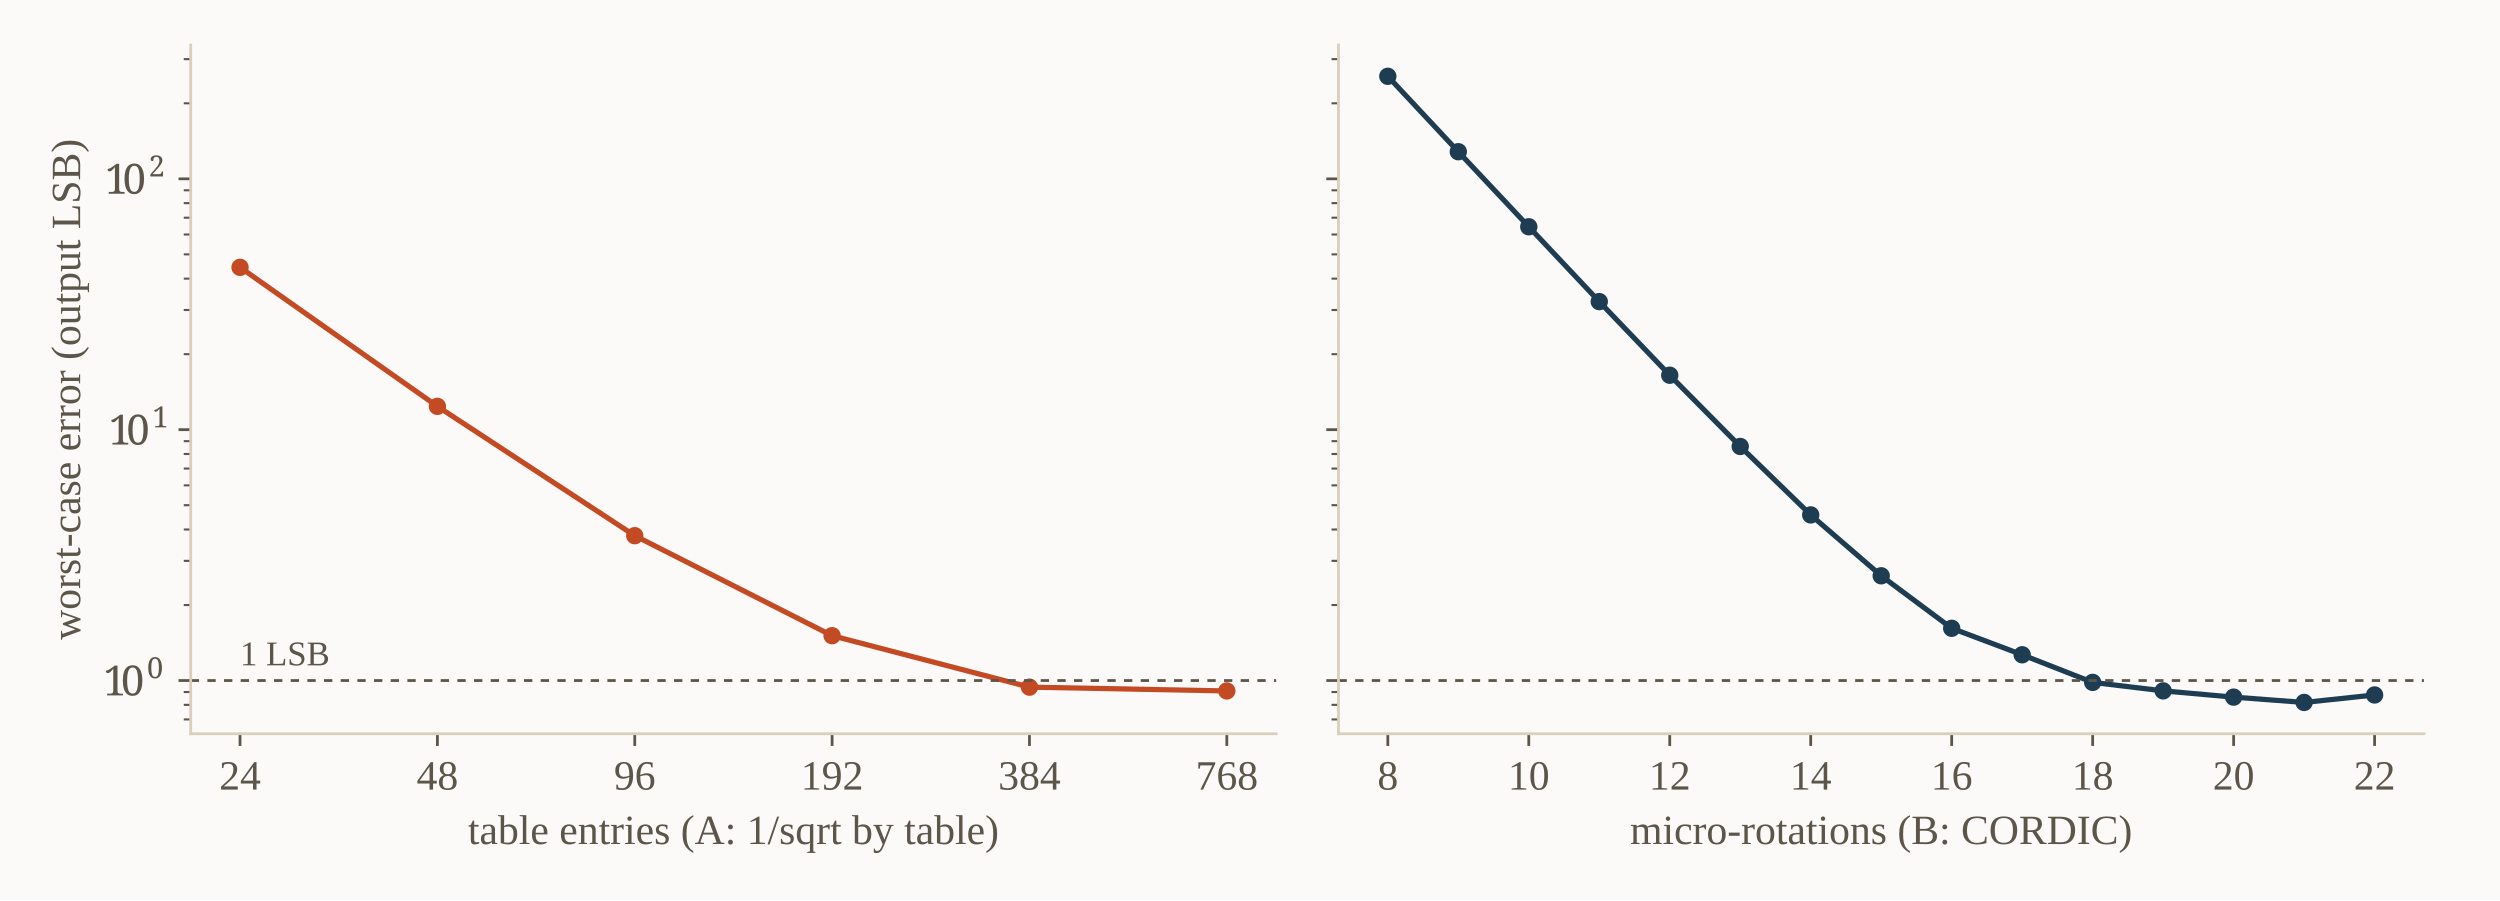
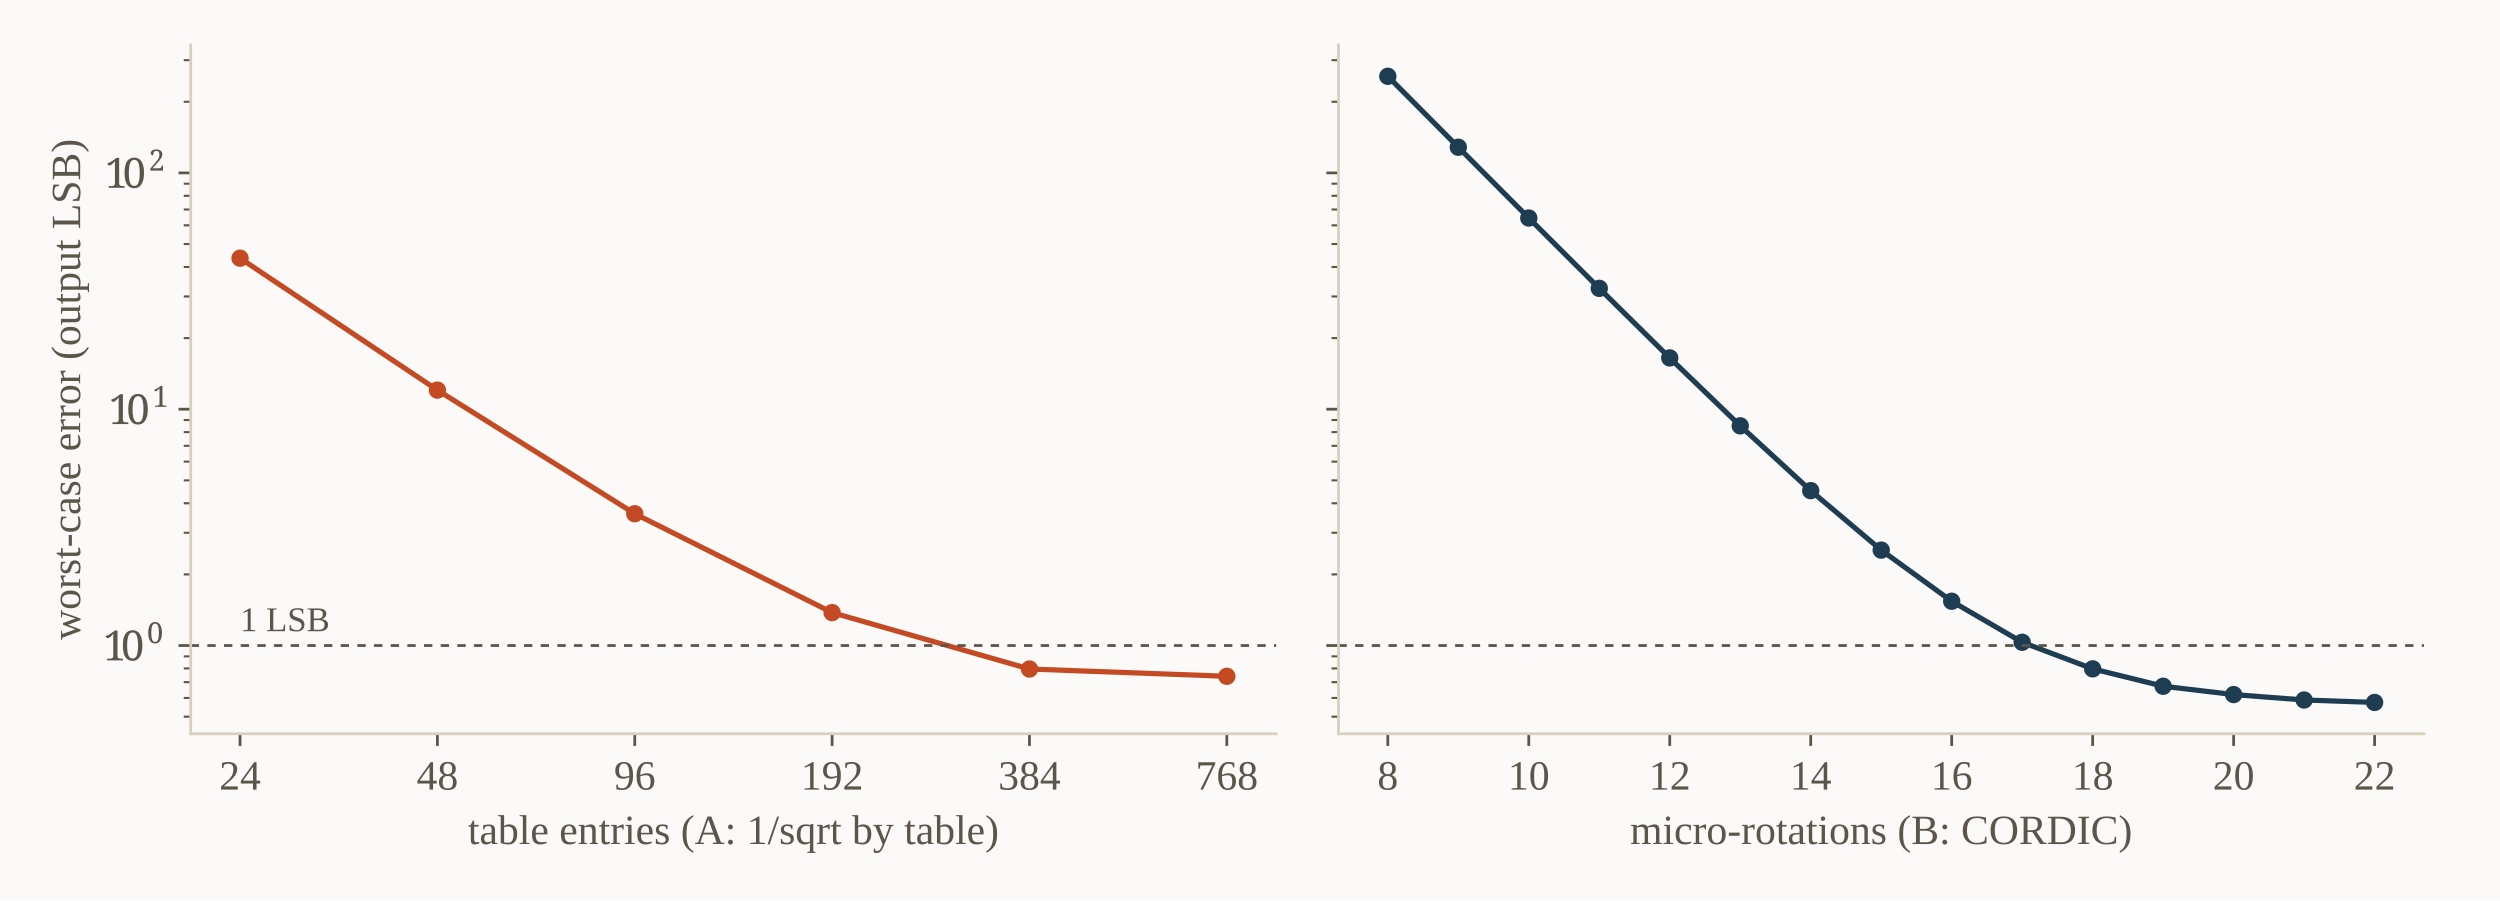
<svg xmlns="http://www.w3.org/2000/svg" xmlns:xlink="http://www.w3.org/1999/xlink" width="720pt" height="259.2pt" viewBox="0 0 720 259.2" version="1.1">
  <defs>
    <style type="text/css">*{stroke-linejoin: round; stroke-linecap: butt}</style>
  </defs>
  <g id="figure_1">
    <g id="patch_1">
      <path d="M 0 259.2  L 720 259.2  L 720 0  L 0 0  z " style="fill: #fbfaf8" />
    </g>
    <g id="axes_1">
      <g id="patch_2">
        <path d="M 54.92 211.322  L 367.534 211.322  L 367.534 12.96  L 54.92 12.96  z " style="fill: #fbfaf8" />
      </g>
      <g id="matplotlib.axis_1">
        <g id="xtick_1">
          <g id="line2d_1">
            <defs>
-               <path id="mc3ae2fd280" d="M 0 0  L 0 3.5  " style="stroke: #5c554a; stroke-width: 0.8" />
+               <path id="m16111576db" d="M 0 0  L 0 3.5  " style="stroke: #5c554a; stroke-width: 0.8" />
            </defs>
            <g>
-               <use xlink:href="#mc3ae2fd280" x="69.13" y="211.322" style="fill: #5c554a; stroke: #5c554a; stroke-width: 0.8" />
+               <use xlink:href="#m16111576db" x="69.13" y="211.322" style="fill: #5c554a; stroke: #5c554a; stroke-width: 0.8" />
            </g>
          </g>
          <g id="text_1">
            <text style="font-size: 12px; font-family: 'Georgia', 'Times New Roman', 'DejaVu Serif', serif; text-anchor: middle; fill: #5c554a" x="69.13" y="227.398" transform="rotate(-0 69.12973 227.3984)">24</text>
          </g>
        </g>
        <g id="xtick_2">
          <g id="line2d_2">
            <g>
-               <use xlink:href="#mc3ae2fd280" x="125.969" y="211.322" style="fill: #5c554a; stroke: #5c554a; stroke-width: 0.8" />
+               <use xlink:href="#m16111576db" x="125.969" y="211.322" style="fill: #5c554a; stroke: #5c554a; stroke-width: 0.8" />
            </g>
          </g>
          <g id="text_2">
            <text style="font-size: 12px; font-family: 'Georgia', 'Times New Roman', 'DejaVu Serif', serif; text-anchor: middle; fill: #5c554a" x="125.969" y="227.398" transform="rotate(-0 125.9686 227.3984)">48</text>
          </g>
        </g>
        <g id="xtick_3">
          <g id="line2d_3">
            <g>
-               <use xlink:href="#mc3ae2fd280" x="182.808" y="211.322" style="fill: #5c554a; stroke: #5c554a; stroke-width: 0.8" />
+               <use xlink:href="#m16111576db" x="182.808" y="211.322" style="fill: #5c554a; stroke: #5c554a; stroke-width: 0.8" />
            </g>
          </g>
          <g id="text_3">
            <text style="font-size: 12px; font-family: 'Georgia', 'Times New Roman', 'DejaVu Serif', serif; text-anchor: middle; fill: #5c554a" x="182.808" y="227.398" transform="rotate(-0 182.8075 227.3984)">96</text>
          </g>
        </g>
        <g id="xtick_4">
          <g id="line2d_4">
            <g>
-               <use xlink:href="#mc3ae2fd280" x="239.646" y="211.322" style="fill: #5c554a; stroke: #5c554a; stroke-width: 0.8" />
+               <use xlink:href="#m16111576db" x="239.646" y="211.322" style="fill: #5c554a; stroke: #5c554a; stroke-width: 0.8" />
            </g>
          </g>
          <g id="text_4">
            <text style="font-size: 12px; font-family: 'Georgia', 'Times New Roman', 'DejaVu Serif', serif; text-anchor: middle; fill: #5c554a" x="239.646" y="227.398" transform="rotate(-0 239.6464 227.3984)">192</text>
          </g>
        </g>
        <g id="xtick_5">
          <g id="line2d_5">
            <g>
-               <use xlink:href="#mc3ae2fd280" x="296.485" y="211.322" style="fill: #5c554a; stroke: #5c554a; stroke-width: 0.8" />
+               <use xlink:href="#m16111576db" x="296.485" y="211.322" style="fill: #5c554a; stroke: #5c554a; stroke-width: 0.8" />
            </g>
          </g>
          <g id="text_5">
            <text style="font-size: 12px; font-family: 'Georgia', 'Times New Roman', 'DejaVu Serif', serif; text-anchor: middle; fill: #5c554a" x="296.485" y="227.398" transform="rotate(-0 296.4853 227.3984)">384</text>
          </g>
        </g>
        <g id="xtick_6">
          <g id="line2d_6">
            <g>
-               <use xlink:href="#mc3ae2fd280" x="353.324" y="211.322" style="fill: #5c554a; stroke: #5c554a; stroke-width: 0.8" />
+               <use xlink:href="#m16111576db" x="353.324" y="211.322" style="fill: #5c554a; stroke: #5c554a; stroke-width: 0.8" />
            </g>
          </g>
          <g id="text_6">
            <text style="font-size: 12px; font-family: 'Georgia', 'Times New Roman', 'DejaVu Serif', serif; text-anchor: middle; fill: #5c554a" x="353.324" y="227.398" transform="rotate(-0 353.3243 227.3984)">768</text>
          </g>
        </g>
        <g id="text_7">
          <text style="font-size: 12px; font-family: 'Georgia', 'Times New Roman', 'DejaVu Serif', serif; text-anchor: middle; fill: #5c554a" x="211.227" y="243.076" transform="rotate(-0 211.227 243.0762)">table entries (A: 1/sqrt by table)</text>
        </g>
      </g>
      <g id="matplotlib.axis_2">
        <g id="ytick_1">
          <g id="line2d_7">
            <defs>
-               <path id="m95086a3ae2" d="M 0 0  L -3.5 0  " style="stroke: #5c554a; stroke-width: 0.8" />
+               <path id="m39f6781baa" d="M 0 0  L -3.5 0  " style="stroke: #5c554a; stroke-width: 0.8" />
            </defs>
            <g>
-               <use xlink:href="#m95086a3ae2" x="54.92" y="195.999" style="fill: #5c554a; stroke: #5c554a; stroke-width: 0.8" />
+               <use xlink:href="#m39f6781baa" x="54.92" y="185.913" style="fill: #5c554a; stroke: #5c554a; stroke-width: 0.8" />
            </g>
          </g>
          <g id="text_8">
-             <g style="fill: #5c554a" transform="translate(29.68 200.7987)">
+             <g style="fill: #5c554a" transform="translate(29.68 190.7132)">
              <text>
                <tspan x="0" y="-0.516" style="font-size: 12px; font-family: 'Georgia'; fill: #5c554a">1</tspan>
                <tspan x="5.156" y="-0.516" style="font-size: 12px; font-family: 'Georgia'; fill: #5c554a">0</tspan>
                <tspan x="12.636" y="-5.472" style="font-size: 8.4px; font-family: 'Georgia'; fill: #5c554a">0</tspan>
              </text>
            </g>
          </g>
        </g>
        <g id="ytick_2">
          <g id="line2d_8">
            <g>
-               <use xlink:href="#m95086a3ae2" x="54.92" y="123.75" style="fill: #5c554a; stroke: #5c554a; stroke-width: 0.8" />
+               <use xlink:href="#m39f6781baa" x="54.92" y="117.855" style="fill: #5c554a; stroke: #5c554a; stroke-width: 0.8" />
            </g>
          </g>
          <g id="text_9">
-             <g style="fill: #5c554a" transform="translate(31.24 128.5503)">
+             <g style="fill: #5c554a" transform="translate(31.24 122.6551)">
              <text>
                <tspan x="0" y="-0.516" style="font-size: 12px; font-family: 'Georgia'; fill: #5c554a">1</tspan>
                <tspan x="5.156" y="-0.516" style="font-size: 12px; font-family: 'Georgia'; fill: #5c554a">0</tspan>
                <tspan x="12.636" y="-5.472" style="font-size: 8.4px; font-family: 'Georgia'; fill: #5c554a">1</tspan>
              </text>
            </g>
          </g>
        </g>
        <g id="ytick_3">
          <g id="line2d_9">
            <g>
-               <use xlink:href="#m95086a3ae2" x="54.92" y="51.502" style="fill: #5c554a; stroke: #5c554a; stroke-width: 0.8" />
+               <use xlink:href="#m39f6781baa" x="54.92" y="49.797" style="fill: #5c554a; stroke: #5c554a; stroke-width: 0.8" />
            </g>
          </g>
          <g id="text_10">
-             <g style="fill: #5c554a" transform="translate(30.16 56.30187)">
+             <g style="fill: #5c554a" transform="translate(30.16 54.5969)">
              <text>
                <tspan x="0" y="-0.516" style="font-size: 12px; font-family: 'Georgia'; fill: #5c554a">1</tspan>
                <tspan x="5.156" y="-0.516" style="font-size: 12px; font-family: 'Georgia'; fill: #5c554a">0</tspan>
                <tspan x="12.636" y="-5.472" style="font-size: 8.4px; font-family: 'Georgia'; fill: #5c554a">2</tspan>
              </text>
            </g>
          </g>
        </g>
        <g id="ytick_4">
          <g id="line2d_10">
            <defs>
-               <path id="m3a70b75f12" d="M 0 0  L -2 0  " style="stroke: #5c554a; stroke-width: 0.6" />
+               <path id="me3d42eb3e7" d="M 0 0  L -2 0  " style="stroke: #5c554a; stroke-width: 0.6" />
            </defs>
            <g>
-               <use xlink:href="#m3a70b75f12" x="54.92" y="207.19" style="fill: #5c554a; stroke: #5c554a; stroke-width: 0.6" />
+               <use xlink:href="#me3d42eb3e7" x="54.92" y="206.401" style="fill: #5c554a; stroke: #5c554a; stroke-width: 0.6" />
            </g>
          </g>
        </g>
        <g id="ytick_5">
          <g id="line2d_11">
            <g>
-               <use xlink:href="#m3a70b75f12" x="54.92" y="203" style="fill: #5c554a; stroke: #5c554a; stroke-width: 0.6" />
+               <use xlink:href="#me3d42eb3e7" x="54.92" y="201.012" style="fill: #5c554a; stroke: #5c554a; stroke-width: 0.6" />
            </g>
          </g>
        </g>
        <g id="ytick_6">
          <g id="line2d_12">
            <g>
-               <use xlink:href="#m3a70b75f12" x="54.92" y="199.305" style="fill: #5c554a; stroke: #5c554a; stroke-width: 0.6" />
+               <use xlink:href="#me3d42eb3e7" x="54.92" y="196.456" style="fill: #5c554a; stroke: #5c554a; stroke-width: 0.6" />
            </g>
          </g>
        </g>
        <g id="ytick_7">
          <g id="line2d_13">
            <g>
-               <use xlink:href="#m3a70b75f12" x="54.92" y="174.25" style="fill: #5c554a; stroke: #5c554a; stroke-width: 0.6" />
+               <use xlink:href="#me3d42eb3e7" x="54.92" y="192.509" style="fill: #5c554a; stroke: #5c554a; stroke-width: 0.6" />
            </g>
          </g>
        </g>
        <g id="ytick_8">
          <g id="line2d_14">
            <g>
-               <use xlink:href="#m3a70b75f12" x="54.92" y="161.527" style="fill: #5c554a; stroke: #5c554a; stroke-width: 0.6" />
+               <use xlink:href="#me3d42eb3e7" x="54.92" y="189.027" style="fill: #5c554a; stroke: #5c554a; stroke-width: 0.6" />
            </g>
          </g>
        </g>
        <g id="ytick_9">
          <g id="line2d_15">
            <g>
-               <use xlink:href="#m3a70b75f12" x="54.92" y="152.501" style="fill: #5c554a; stroke: #5c554a; stroke-width: 0.6" />
+               <use xlink:href="#me3d42eb3e7" x="54.92" y="165.426" style="fill: #5c554a; stroke: #5c554a; stroke-width: 0.6" />
            </g>
          </g>
        </g>
        <g id="ytick_10">
          <g id="line2d_16">
            <g>
-               <use xlink:href="#m3a70b75f12" x="54.92" y="145.499" style="fill: #5c554a; stroke: #5c554a; stroke-width: 0.6" />
+               <use xlink:href="#me3d42eb3e7" x="54.92" y="153.441" style="fill: #5c554a; stroke: #5c554a; stroke-width: 0.6" />
            </g>
          </g>
        </g>
        <g id="ytick_11">
          <g id="line2d_17">
            <g>
-               <use xlink:href="#m3a70b75f12" x="54.92" y="139.779" style="fill: #5c554a; stroke: #5c554a; stroke-width: 0.6" />
+               <use xlink:href="#me3d42eb3e7" x="54.92" y="144.938" style="fill: #5c554a; stroke: #5c554a; stroke-width: 0.6" />
            </g>
          </g>
        </g>
        <g id="ytick_12">
          <g id="line2d_18">
            <g>
-               <use xlink:href="#m3a70b75f12" x="54.92" y="134.942" style="fill: #5c554a; stroke: #5c554a; stroke-width: 0.6" />
+               <use xlink:href="#me3d42eb3e7" x="54.92" y="138.343" style="fill: #5c554a; stroke: #5c554a; stroke-width: 0.6" />
            </g>
          </g>
        </g>
        <g id="ytick_13">
          <g id="line2d_19">
            <g>
-               <use xlink:href="#m3a70b75f12" x="54.92" y="130.752" style="fill: #5c554a; stroke: #5c554a; stroke-width: 0.6" />
+               <use xlink:href="#me3d42eb3e7" x="54.92" y="132.954" style="fill: #5c554a; stroke: #5c554a; stroke-width: 0.6" />
            </g>
          </g>
        </g>
        <g id="ytick_14">
          <g id="line2d_20">
            <g>
-               <use xlink:href="#m3a70b75f12" x="54.92" y="127.056" style="fill: #5c554a; stroke: #5c554a; stroke-width: 0.6" />
+               <use xlink:href="#me3d42eb3e7" x="54.92" y="128.397" style="fill: #5c554a; stroke: #5c554a; stroke-width: 0.6" />
            </g>
          </g>
        </g>
        <g id="ytick_15">
          <g id="line2d_21">
            <g>
-               <use xlink:href="#m3a70b75f12" x="54.92" y="102.001" style="fill: #5c554a; stroke: #5c554a; stroke-width: 0.6" />
+               <use xlink:href="#me3d42eb3e7" x="54.92" y="124.451" style="fill: #5c554a; stroke: #5c554a; stroke-width: 0.6" />
            </g>
          </g>
        </g>
        <g id="ytick_16">
          <g id="line2d_22">
            <g>
-               <use xlink:href="#m3a70b75f12" x="54.92" y="89.279" style="fill: #5c554a; stroke: #5c554a; stroke-width: 0.6" />
+               <use xlink:href="#me3d42eb3e7" x="54.92" y="120.969" style="fill: #5c554a; stroke: #5c554a; stroke-width: 0.6" />
            </g>
          </g>
        </g>
        <g id="ytick_17">
          <g id="line2d_23">
            <g>
-               <use xlink:href="#m3a70b75f12" x="54.92" y="80.252" style="fill: #5c554a; stroke: #5c554a; stroke-width: 0.6" />
+               <use xlink:href="#me3d42eb3e7" x="54.92" y="97.368" style="fill: #5c554a; stroke: #5c554a; stroke-width: 0.6" />
            </g>
          </g>
        </g>
        <g id="ytick_18">
          <g id="line2d_24">
            <g>
-               <use xlink:href="#m3a70b75f12" x="54.92" y="73.251" style="fill: #5c554a; stroke: #5c554a; stroke-width: 0.6" />
+               <use xlink:href="#me3d42eb3e7" x="54.92" y="85.383" style="fill: #5c554a; stroke: #5c554a; stroke-width: 0.6" />
            </g>
          </g>
        </g>
        <g id="ytick_19">
          <g id="line2d_25">
            <g>
-               <use xlink:href="#m3a70b75f12" x="54.92" y="67.53" style="fill: #5c554a; stroke: #5c554a; stroke-width: 0.6" />
+               <use xlink:href="#me3d42eb3e7" x="54.92" y="76.88" style="fill: #5c554a; stroke: #5c554a; stroke-width: 0.6" />
            </g>
          </g>
        </g>
        <g id="ytick_20">
          <g id="line2d_26">
            <g>
-               <use xlink:href="#m3a70b75f12" x="54.92" y="62.693" style="fill: #5c554a; stroke: #5c554a; stroke-width: 0.6" />
+               <use xlink:href="#me3d42eb3e7" x="54.92" y="70.284" style="fill: #5c554a; stroke: #5c554a; stroke-width: 0.6" />
            </g>
          </g>
        </g>
        <g id="ytick_21">
          <g id="line2d_27">
            <g>
-               <use xlink:href="#m3a70b75f12" x="54.92" y="58.503" style="fill: #5c554a; stroke: #5c554a; stroke-width: 0.6" />
+               <use xlink:href="#me3d42eb3e7" x="54.92" y="64.896" style="fill: #5c554a; stroke: #5c554a; stroke-width: 0.6" />
            </g>
          </g>
        </g>
        <g id="ytick_22">
          <g id="line2d_28">
            <g>
-               <use xlink:href="#m3a70b75f12" x="54.92" y="54.808" style="fill: #5c554a; stroke: #5c554a; stroke-width: 0.6" />
+               <use xlink:href="#me3d42eb3e7" x="54.92" y="60.339" style="fill: #5c554a; stroke: #5c554a; stroke-width: 0.6" />
            </g>
          </g>
        </g>
        <g id="ytick_23">
          <g id="line2d_29">
            <g>
-               <use xlink:href="#m3a70b75f12" x="54.92" y="29.753" style="fill: #5c554a; stroke: #5c554a; stroke-width: 0.6" />
+               <use xlink:href="#me3d42eb3e7" x="54.92" y="56.392" style="fill: #5c554a; stroke: #5c554a; stroke-width: 0.6" />
            </g>
          </g>
        </g>
        <g id="ytick_24">
          <g id="line2d_30">
            <g>
-               <use xlink:href="#m3a70b75f12" x="54.92" y="17.031" style="fill: #5c554a; stroke: #5c554a; stroke-width: 0.6" />
+               <use xlink:href="#me3d42eb3e7" x="54.92" y="52.911" style="fill: #5c554a; stroke: #5c554a; stroke-width: 0.6" />
+             </g>
+           </g>
+         </g>
+         <g id="ytick_25">
+           <g id="line2d_31">
+             <g>
+               <use xlink:href="#me3d42eb3e7" x="54.92" y="29.309" style="fill: #5c554a; stroke: #5c554a; stroke-width: 0.6" />
+             </g>
+           </g>
+         </g>
+         <g id="ytick_26">
+           <g id="line2d_32">
+             <g>
+               <use xlink:href="#me3d42eb3e7" x="54.92" y="17.325" style="fill: #5c554a; stroke: #5c554a; stroke-width: 0.6" />
            </g>
          </g>
        </g>
        <g id="text_11">
          <text style="font-size: 12px; font-family: 'Georgia', 'Times New Roman', 'DejaVu Serif', serif; text-anchor: middle; fill: #5c554a" x="23.078" y="112.141" transform="rotate(-90 23.0775 112.1411)">worst-case error (output LSB)</text>
        </g>
      </g>
-       <g id="line2d_31">
-         <path d="M 69.13 76.993  L 125.969 117.031  L 182.808 154.28  L 239.646 183.078  L 296.485 197.9  L 353.324 198.991  " clip-path="url(#pe52aacf6b8)" style="fill: none; stroke: #c34a22; stroke-width: 1.5; stroke-linecap: square" />
+       <g id="line2d_33">
+         <path d="M 69.13 74.359  L 125.969 112.354  L 182.808 147.953  L 239.646 176.432  L 296.485 192.679  L 353.324 194.773  " clip-path="url(#p2ab9eccc4a)" style="fill: none; stroke: #c34a22; stroke-width: 1.5; stroke-linecap: square" />
        <defs>
-           <path id="m4fb9404da9" d="M 0 2  C 0.53 2 1.039 1.789 1.414 1.414  C 1.789 1.039 2 0.53 2 0  C 2 -0.53 1.789 -1.039 1.414 -1.414  C 1.039 -1.789 0.53 -2 0 -2  C -0.53 -2 -1.039 -1.789 -1.414 -1.414  C -1.789 -1.039 -2 -0.53 -2 0  C -2 0.53 -1.789 1.039 -1.414 1.414  C -1.039 1.789 -0.53 2 0 2  z " style="stroke: #c34a22" />
+           <path id="m9b533aaf88" d="M 0 2  C 0.53 2 1.039 1.789 1.414 1.414  C 1.789 1.039 2 0.53 2 0  C 2 -0.53 1.789 -1.039 1.414 -1.414  C 1.039 -1.789 0.53 -2 0 -2  C -0.53 -2 -1.039 -1.789 -1.414 -1.414  C -1.789 -1.039 -2 -0.53 -2 0  C -2 0.53 -1.789 1.039 -1.414 1.414  C -1.039 1.789 -0.53 2 0 2  z " style="stroke: #c34a22" />
        </defs>
-         <g clip-path="url(#pe52aacf6b8)">
-           <use xlink:href="#m4fb9404da9" x="69.13" y="76.993" style="fill: #c34a22; stroke: #c34a22" />
-           <use xlink:href="#m4fb9404da9" x="125.969" y="117.031" style="fill: #c34a22; stroke: #c34a22" />
-           <use xlink:href="#m4fb9404da9" x="182.808" y="154.28" style="fill: #c34a22; stroke: #c34a22" />
-           <use xlink:href="#m4fb9404da9" x="239.646" y="183.078" style="fill: #c34a22; stroke: #c34a22" />
-           <use xlink:href="#m4fb9404da9" x="296.485" y="197.9" style="fill: #c34a22; stroke: #c34a22" />
-           <use xlink:href="#m4fb9404da9" x="353.324" y="198.991" style="fill: #c34a22; stroke: #c34a22" />
-         </g>
-       </g>
-       <g id="line2d_32">
-         <path d="M 54.92 195.999  L 367.534 195.999  " clip-path="url(#pe52aacf6b8)" style="fill: none; stroke-dasharray: 2.4,2.4; stroke-dashoffset: 0; stroke: #5c554a; stroke-width: 0.8" />
+         <g clip-path="url(#p2ab9eccc4a)">
+           <use xlink:href="#m9b533aaf88" x="69.13" y="74.359" style="fill: #c34a22; stroke: #c34a22" />
+           <use xlink:href="#m9b533aaf88" x="125.969" y="112.354" style="fill: #c34a22; stroke: #c34a22" />
+           <use xlink:href="#m9b533aaf88" x="182.808" y="147.953" style="fill: #c34a22; stroke: #c34a22" />
+           <use xlink:href="#m9b533aaf88" x="239.646" y="176.432" style="fill: #c34a22; stroke: #c34a22" />
+           <use xlink:href="#m9b533aaf88" x="296.485" y="192.679" style="fill: #c34a22; stroke: #c34a22" />
+           <use xlink:href="#m9b533aaf88" x="353.324" y="194.773" style="fill: #c34a22; stroke: #c34a22" />
+         </g>
+       </g>
+       <g id="line2d_34">
+         <path d="M 54.92 185.913  L 367.534 185.913  " clip-path="url(#p2ab9eccc4a)" style="fill: none; stroke-dasharray: 2.4,2.4; stroke-dashoffset: 0; stroke: #5c554a; stroke-width: 0.8" />
      </g>
      <g id="patch_3">
        <path d="M 54.92 211.322  L 54.92 12.96  " style="fill: none; stroke: #d8cfbc; stroke-width: 0.8; stroke-linejoin: miter; stroke-linecap: square" />
      </g>
      <g id="patch_4">
        <path d="M 54.92 211.322  L 367.534 211.322  " style="fill: none; stroke: #d8cfbc; stroke-width: 0.8; stroke-linejoin: miter; stroke-linecap: square" />
      </g>
      <g id="text_12">
-         <text style="font-size: 10px; font-family: 'Georgia', 'Times New Roman', 'DejaVu Serif', serif; text-anchor: start; fill: #5c554a" x="69.13" y="191.613" transform="rotate(-0 69.12973 191.6134)">1 LSB</text>
+         <text style="font-size: 10px; font-family: 'Georgia', 'Times New Roman', 'DejaVu Serif', serif; text-anchor: start; fill: #5c554a" x="69.13" y="181.782" transform="rotate(-0 69.12973 181.7822)">1 LSB</text>
      </g>
    </g>
    <g id="axes_2">
      <g id="patch_5">
        <path d="M 385.48 211.322  L 698.094 211.322  L 698.094 12.96  L 385.48 12.96  z " style="fill: #fbfaf8" />
      </g>
      <g id="matplotlib.axis_3">
        <g id="xtick_7">
-           <g id="line2d_33">
-             <g>
-               <use xlink:href="#mc3ae2fd280" x="399.69" y="211.322" style="fill: #5c554a; stroke: #5c554a; stroke-width: 0.8" />
+           <g id="line2d_35">
+             <g>
+               <use xlink:href="#m16111576db" x="399.69" y="211.322" style="fill: #5c554a; stroke: #5c554a; stroke-width: 0.8" />
            </g>
          </g>
          <g id="text_13">
            <text style="font-size: 12px; font-family: 'Georgia', 'Times New Roman', 'DejaVu Serif', serif; text-anchor: middle; fill: #5c554a" x="399.69" y="227.398" transform="rotate(-0 399.6897 227.3984)">8</text>
          </g>
        </g>
        <g id="xtick_8">
-           <g id="line2d_34">
-             <g>
-               <use xlink:href="#mc3ae2fd280" x="440.289" y="211.322" style="fill: #5c554a; stroke: #5c554a; stroke-width: 0.8" />
+           <g id="line2d_36">
+             <g>
+               <use xlink:href="#m16111576db" x="440.289" y="211.322" style="fill: #5c554a; stroke: #5c554a; stroke-width: 0.8" />
            </g>
          </g>
          <g id="text_14">
            <text style="font-size: 12px; font-family: 'Georgia', 'Times New Roman', 'DejaVu Serif', serif; text-anchor: middle; fill: #5c554a" x="440.289" y="227.398" transform="rotate(-0 440.2889 227.3984)">10</text>
          </g>
        </g>
        <g id="xtick_9">
-           <g id="line2d_35">
-             <g>
-               <use xlink:href="#mc3ae2fd280" x="480.888" y="211.322" style="fill: #5c554a; stroke: #5c554a; stroke-width: 0.8" />
+           <g id="line2d_37">
+             <g>
+               <use xlink:href="#m16111576db" x="480.888" y="211.322" style="fill: #5c554a; stroke: #5c554a; stroke-width: 0.8" />
            </g>
          </g>
          <g id="text_15">
            <text style="font-size: 12px; font-family: 'Georgia', 'Times New Roman', 'DejaVu Serif', serif; text-anchor: middle; fill: #5c554a" x="480.888" y="227.398" transform="rotate(-0 480.8882 227.3984)">12</text>
          </g>
        </g>
        <g id="xtick_10">
-           <g id="line2d_36">
-             <g>
-               <use xlink:href="#mc3ae2fd280" x="521.487" y="211.322" style="fill: #5c554a; stroke: #5c554a; stroke-width: 0.8" />
+           <g id="line2d_38">
+             <g>
+               <use xlink:href="#m16111576db" x="521.487" y="211.322" style="fill: #5c554a; stroke: #5c554a; stroke-width: 0.8" />
            </g>
          </g>
          <g id="text_16">
            <text style="font-size: 12px; font-family: 'Georgia', 'Times New Roman', 'DejaVu Serif', serif; text-anchor: middle; fill: #5c554a" x="521.487" y="227.398" transform="rotate(-0 521.4874 227.3984)">14</text>
          </g>
        </g>
        <g id="xtick_11">
-           <g id="line2d_37">
-             <g>
-               <use xlink:href="#mc3ae2fd280" x="562.087" y="211.322" style="fill: #5c554a; stroke: #5c554a; stroke-width: 0.8" />
+           <g id="line2d_39">
+             <g>
+               <use xlink:href="#m16111576db" x="562.087" y="211.322" style="fill: #5c554a; stroke: #5c554a; stroke-width: 0.8" />
            </g>
          </g>
          <g id="text_17">
            <text style="font-size: 12px; font-family: 'Georgia', 'Times New Roman', 'DejaVu Serif', serif; text-anchor: middle; fill: #5c554a" x="562.087" y="227.398" transform="rotate(-0 562.0866 227.3984)">16</text>
          </g>
        </g>
        <g id="xtick_12">
-           <g id="line2d_38">
-             <g>
-               <use xlink:href="#mc3ae2fd280" x="602.686" y="211.322" style="fill: #5c554a; stroke: #5c554a; stroke-width: 0.8" />
+           <g id="line2d_40">
+             <g>
+               <use xlink:href="#m16111576db" x="602.686" y="211.322" style="fill: #5c554a; stroke: #5c554a; stroke-width: 0.8" />
            </g>
          </g>
          <g id="text_18">
            <text style="font-size: 12px; font-family: 'Georgia', 'Times New Roman', 'DejaVu Serif', serif; text-anchor: middle; fill: #5c554a" x="602.686" y="227.398" transform="rotate(-0 602.6858 227.3984)">18</text>
          </g>
        </g>
        <g id="xtick_13">
-           <g id="line2d_39">
-             <g>
-               <use xlink:href="#mc3ae2fd280" x="643.285" y="211.322" style="fill: #5c554a; stroke: #5c554a; stroke-width: 0.8" />
+           <g id="line2d_41">
+             <g>
+               <use xlink:href="#m16111576db" x="643.285" y="211.322" style="fill: #5c554a; stroke: #5c554a; stroke-width: 0.8" />
            </g>
          </g>
          <g id="text_19">
            <text style="font-size: 12px; font-family: 'Georgia', 'Times New Roman', 'DejaVu Serif', serif; text-anchor: middle; fill: #5c554a" x="643.285" y="227.398" transform="rotate(-0 643.285 227.3984)">20</text>
          </g>
        </g>
        <g id="xtick_14">
-           <g id="line2d_40">
-             <g>
-               <use xlink:href="#mc3ae2fd280" x="683.884" y="211.322" style="fill: #5c554a; stroke: #5c554a; stroke-width: 0.8" />
+           <g id="line2d_42">
+             <g>
+               <use xlink:href="#m16111576db" x="683.884" y="211.322" style="fill: #5c554a; stroke: #5c554a; stroke-width: 0.8" />
            </g>
          </g>
          <g id="text_20">
            <text style="font-size: 12px; font-family: 'Georgia', 'Times New Roman', 'DejaVu Serif', serif; text-anchor: middle; fill: #5c554a" x="683.884" y="227.398" transform="rotate(-0 683.8843 227.3984)">22</text>
          </g>
        </g>
        <g id="text_21">
          <text style="font-size: 12px; font-family: 'Georgia', 'Times New Roman', 'DejaVu Serif', serif; text-anchor: middle; fill: #5c554a" x="541.787" y="243.076" transform="rotate(-0 541.787 243.0762)">micro-rotations (B: CORDIC)</text>
        </g>
      </g>
      <g id="matplotlib.axis_4">
-         <g id="ytick_25">
-           <g id="line2d_41">
-             <g>
-               <use xlink:href="#m95086a3ae2" x="385.48" y="195.999" style="fill: #5c554a; stroke: #5c554a; stroke-width: 0.8" />
-             </g>
-           </g>
-         </g>
-         <g id="ytick_26">
-           <g id="line2d_42">
-             <g>
-               <use xlink:href="#m95086a3ae2" x="385.48" y="123.75" style="fill: #5c554a; stroke: #5c554a; stroke-width: 0.8" />
-             </g>
-           </g>
-         </g>
        <g id="ytick_27">
          <g id="line2d_43">
            <g>
-               <use xlink:href="#m95086a3ae2" x="385.48" y="51.502" style="fill: #5c554a; stroke: #5c554a; stroke-width: 0.8" />
+               <use xlink:href="#m39f6781baa" x="385.48" y="185.913" style="fill: #5c554a; stroke: #5c554a; stroke-width: 0.8" />
            </g>
          </g>
        </g>
        <g id="ytick_28">
          <g id="line2d_44">
            <g>
-               <use xlink:href="#m3a70b75f12" x="385.48" y="207.19" style="fill: #5c554a; stroke: #5c554a; stroke-width: 0.6" />
+               <use xlink:href="#m39f6781baa" x="385.48" y="117.855" style="fill: #5c554a; stroke: #5c554a; stroke-width: 0.8" />
            </g>
          </g>
        </g>
        <g id="ytick_29">
          <g id="line2d_45">
            <g>
-               <use xlink:href="#m3a70b75f12" x="385.48" y="203" style="fill: #5c554a; stroke: #5c554a; stroke-width: 0.6" />
+               <use xlink:href="#m39f6781baa" x="385.48" y="49.797" style="fill: #5c554a; stroke: #5c554a; stroke-width: 0.8" />
            </g>
          </g>
        </g>
        <g id="ytick_30">
          <g id="line2d_46">
            <g>
-               <use xlink:href="#m3a70b75f12" x="385.48" y="199.305" style="fill: #5c554a; stroke: #5c554a; stroke-width: 0.6" />
+               <use xlink:href="#me3d42eb3e7" x="385.48" y="206.401" style="fill: #5c554a; stroke: #5c554a; stroke-width: 0.6" />
            </g>
          </g>
        </g>
        <g id="ytick_31">
          <g id="line2d_47">
            <g>
-               <use xlink:href="#m3a70b75f12" x="385.48" y="174.25" style="fill: #5c554a; stroke: #5c554a; stroke-width: 0.6" />
+               <use xlink:href="#me3d42eb3e7" x="385.48" y="201.012" style="fill: #5c554a; stroke: #5c554a; stroke-width: 0.6" />
            </g>
          </g>
        </g>
        <g id="ytick_32">
          <g id="line2d_48">
            <g>
-               <use xlink:href="#m3a70b75f12" x="385.48" y="161.527" style="fill: #5c554a; stroke: #5c554a; stroke-width: 0.6" />
+               <use xlink:href="#me3d42eb3e7" x="385.48" y="196.456" style="fill: #5c554a; stroke: #5c554a; stroke-width: 0.6" />
            </g>
          </g>
        </g>
        <g id="ytick_33">
          <g id="line2d_49">
            <g>
-               <use xlink:href="#m3a70b75f12" x="385.48" y="152.501" style="fill: #5c554a; stroke: #5c554a; stroke-width: 0.6" />
+               <use xlink:href="#me3d42eb3e7" x="385.48" y="192.509" style="fill: #5c554a; stroke: #5c554a; stroke-width: 0.6" />
            </g>
          </g>
        </g>
        <g id="ytick_34">
          <g id="line2d_50">
            <g>
-               <use xlink:href="#m3a70b75f12" x="385.48" y="145.499" style="fill: #5c554a; stroke: #5c554a; stroke-width: 0.6" />
+               <use xlink:href="#me3d42eb3e7" x="385.48" y="189.027" style="fill: #5c554a; stroke: #5c554a; stroke-width: 0.6" />
            </g>
          </g>
        </g>
        <g id="ytick_35">
          <g id="line2d_51">
            <g>
-               <use xlink:href="#m3a70b75f12" x="385.48" y="139.779" style="fill: #5c554a; stroke: #5c554a; stroke-width: 0.6" />
+               <use xlink:href="#me3d42eb3e7" x="385.48" y="165.426" style="fill: #5c554a; stroke: #5c554a; stroke-width: 0.6" />
            </g>
          </g>
        </g>
        <g id="ytick_36">
          <g id="line2d_52">
            <g>
-               <use xlink:href="#m3a70b75f12" x="385.48" y="134.942" style="fill: #5c554a; stroke: #5c554a; stroke-width: 0.6" />
+               <use xlink:href="#me3d42eb3e7" x="385.48" y="153.441" style="fill: #5c554a; stroke: #5c554a; stroke-width: 0.6" />
            </g>
          </g>
        </g>
        <g id="ytick_37">
          <g id="line2d_53">
            <g>
-               <use xlink:href="#m3a70b75f12" x="385.48" y="130.752" style="fill: #5c554a; stroke: #5c554a; stroke-width: 0.6" />
+               <use xlink:href="#me3d42eb3e7" x="385.48" y="144.938" style="fill: #5c554a; stroke: #5c554a; stroke-width: 0.6" />
            </g>
          </g>
        </g>
        <g id="ytick_38">
          <g id="line2d_54">
            <g>
-               <use xlink:href="#m3a70b75f12" x="385.48" y="127.056" style="fill: #5c554a; stroke: #5c554a; stroke-width: 0.6" />
+               <use xlink:href="#me3d42eb3e7" x="385.48" y="138.343" style="fill: #5c554a; stroke: #5c554a; stroke-width: 0.6" />
            </g>
          </g>
        </g>
        <g id="ytick_39">
          <g id="line2d_55">
            <g>
-               <use xlink:href="#m3a70b75f12" x="385.48" y="102.001" style="fill: #5c554a; stroke: #5c554a; stroke-width: 0.6" />
+               <use xlink:href="#me3d42eb3e7" x="385.48" y="132.954" style="fill: #5c554a; stroke: #5c554a; stroke-width: 0.6" />
            </g>
          </g>
        </g>
        <g id="ytick_40">
          <g id="line2d_56">
            <g>
-               <use xlink:href="#m3a70b75f12" x="385.48" y="89.279" style="fill: #5c554a; stroke: #5c554a; stroke-width: 0.6" />
+               <use xlink:href="#me3d42eb3e7" x="385.48" y="128.397" style="fill: #5c554a; stroke: #5c554a; stroke-width: 0.6" />
            </g>
          </g>
        </g>
        <g id="ytick_41">
          <g id="line2d_57">
            <g>
-               <use xlink:href="#m3a70b75f12" x="385.48" y="80.252" style="fill: #5c554a; stroke: #5c554a; stroke-width: 0.6" />
+               <use xlink:href="#me3d42eb3e7" x="385.48" y="124.451" style="fill: #5c554a; stroke: #5c554a; stroke-width: 0.6" />
            </g>
          </g>
        </g>
        <g id="ytick_42">
          <g id="line2d_58">
            <g>
-               <use xlink:href="#m3a70b75f12" x="385.48" y="73.251" style="fill: #5c554a; stroke: #5c554a; stroke-width: 0.6" />
+               <use xlink:href="#me3d42eb3e7" x="385.48" y="120.969" style="fill: #5c554a; stroke: #5c554a; stroke-width: 0.6" />
            </g>
          </g>
        </g>
        <g id="ytick_43">
          <g id="line2d_59">
            <g>
-               <use xlink:href="#m3a70b75f12" x="385.48" y="67.53" style="fill: #5c554a; stroke: #5c554a; stroke-width: 0.6" />
+               <use xlink:href="#me3d42eb3e7" x="385.48" y="97.368" style="fill: #5c554a; stroke: #5c554a; stroke-width: 0.6" />
            </g>
          </g>
        </g>
        <g id="ytick_44">
          <g id="line2d_60">
            <g>
-               <use xlink:href="#m3a70b75f12" x="385.48" y="62.693" style="fill: #5c554a; stroke: #5c554a; stroke-width: 0.6" />
+               <use xlink:href="#me3d42eb3e7" x="385.48" y="85.383" style="fill: #5c554a; stroke: #5c554a; stroke-width: 0.6" />
            </g>
          </g>
        </g>
        <g id="ytick_45">
          <g id="line2d_61">
            <g>
-               <use xlink:href="#m3a70b75f12" x="385.48" y="58.503" style="fill: #5c554a; stroke: #5c554a; stroke-width: 0.6" />
+               <use xlink:href="#me3d42eb3e7" x="385.48" y="76.88" style="fill: #5c554a; stroke: #5c554a; stroke-width: 0.6" />
            </g>
          </g>
        </g>
        <g id="ytick_46">
          <g id="line2d_62">
            <g>
-               <use xlink:href="#m3a70b75f12" x="385.48" y="54.808" style="fill: #5c554a; stroke: #5c554a; stroke-width: 0.6" />
+               <use xlink:href="#me3d42eb3e7" x="385.48" y="70.284" style="fill: #5c554a; stroke: #5c554a; stroke-width: 0.6" />
            </g>
          </g>
        </g>
        <g id="ytick_47">
          <g id="line2d_63">
            <g>
-               <use xlink:href="#m3a70b75f12" x="385.48" y="29.753" style="fill: #5c554a; stroke: #5c554a; stroke-width: 0.6" />
+               <use xlink:href="#me3d42eb3e7" x="385.48" y="64.896" style="fill: #5c554a; stroke: #5c554a; stroke-width: 0.6" />
            </g>
          </g>
        </g>
        <g id="ytick_48">
          <g id="line2d_64">
            <g>
-               <use xlink:href="#m3a70b75f12" x="385.48" y="17.031" style="fill: #5c554a; stroke: #5c554a; stroke-width: 0.6" />
-             </g>
-           </g>
-         </g>
-       </g>
-       <g id="line2d_65">
-         <path d="M 399.69 21.976  L 419.989 43.695  L 440.289 65.31  L 460.589 86.865  L 480.888 108.068  L 501.188 128.579  L 521.487 148.296  L 541.787 165.828  L 562.087 180.945  L 582.386 188.575  L 602.686 196.527  L 622.985 198.971  L 643.285 200.774  L 663.585 202.306  L 683.884 200.15  " clip-path="url(#pc646568020)" style="fill: none; stroke: #1e3d52; stroke-width: 1.5; stroke-linecap: square" />
+               <use xlink:href="#me3d42eb3e7" x="385.48" y="60.339" style="fill: #5c554a; stroke: #5c554a; stroke-width: 0.6" />
+             </g>
+           </g>
+         </g>
+         <g id="ytick_49">
+           <g id="line2d_65">
+             <g>
+               <use xlink:href="#me3d42eb3e7" x="385.48" y="56.392" style="fill: #5c554a; stroke: #5c554a; stroke-width: 0.6" />
+             </g>
+           </g>
+         </g>
+         <g id="ytick_50">
+           <g id="line2d_66">
+             <g>
+               <use xlink:href="#me3d42eb3e7" x="385.48" y="52.911" style="fill: #5c554a; stroke: #5c554a; stroke-width: 0.6" />
+             </g>
+           </g>
+         </g>
+         <g id="ytick_51">
+           <g id="line2d_67">
+             <g>
+               <use xlink:href="#me3d42eb3e7" x="385.48" y="29.309" style="fill: #5c554a; stroke: #5c554a; stroke-width: 0.6" />
+             </g>
+           </g>
+         </g>
+         <g id="ytick_52">
+           <g id="line2d_68">
+             <g>
+               <use xlink:href="#me3d42eb3e7" x="385.48" y="17.325" style="fill: #5c554a; stroke: #5c554a; stroke-width: 0.6" />
+             </g>
+           </g>
+         </g>
+       </g>
+       <g id="line2d_69">
+         <path d="M 399.69 21.976  L 419.989 42.403  L 440.289 62.791  L 460.589 83.042  L 480.888 103.078  L 501.188 122.643  L 521.487 141.307  L 541.787 158.433  L 562.087 173.159  L 582.386 184.974  L 602.686 192.627  L 622.985 197.64  L 643.285 200.038  L 663.585 201.599  L 683.884 202.306  " clip-path="url(#p78f448233d)" style="fill: none; stroke: #1e3d52; stroke-width: 1.5; stroke-linecap: square" />
        <defs>
-           <path id="md6e28e9391" d="M 0 2  C 0.53 2 1.039 1.789 1.414 1.414  C 1.789 1.039 2 0.53 2 0  C 2 -0.53 1.789 -1.039 1.414 -1.414  C 1.039 -1.789 0.53 -2 0 -2  C -0.53 -2 -1.039 -1.789 -1.414 -1.414  C -1.789 -1.039 -2 -0.53 -2 0  C -2 0.53 -1.789 1.039 -1.414 1.414  C -1.039 1.789 -0.53 2 0 2  z " style="stroke: #1e3d52" />
+           <path id="md0198b8def" d="M 0 2  C 0.53 2 1.039 1.789 1.414 1.414  C 1.789 1.039 2 0.53 2 0  C 2 -0.53 1.789 -1.039 1.414 -1.414  C 1.039 -1.789 0.53 -2 0 -2  C -0.53 -2 -1.039 -1.789 -1.414 -1.414  C -1.789 -1.039 -2 -0.53 -2 0  C -2 0.53 -1.789 1.039 -1.414 1.414  C -1.039 1.789 -0.53 2 0 2  z " style="stroke: #1e3d52" />
        </defs>
-         <g clip-path="url(#pc646568020)">
-           <use xlink:href="#md6e28e9391" x="399.69" y="21.976" style="fill: #1e3d52; stroke: #1e3d52" />
-           <use xlink:href="#md6e28e9391" x="419.989" y="43.695" style="fill: #1e3d52; stroke: #1e3d52" />
-           <use xlink:href="#md6e28e9391" x="440.289" y="65.31" style="fill: #1e3d52; stroke: #1e3d52" />
-           <use xlink:href="#md6e28e9391" x="460.589" y="86.865" style="fill: #1e3d52; stroke: #1e3d52" />
-           <use xlink:href="#md6e28e9391" x="480.888" y="108.068" style="fill: #1e3d52; stroke: #1e3d52" />
-           <use xlink:href="#md6e28e9391" x="501.188" y="128.579" style="fill: #1e3d52; stroke: #1e3d52" />
-           <use xlink:href="#md6e28e9391" x="521.487" y="148.296" style="fill: #1e3d52; stroke: #1e3d52" />
-           <use xlink:href="#md6e28e9391" x="541.787" y="165.828" style="fill: #1e3d52; stroke: #1e3d52" />
-           <use xlink:href="#md6e28e9391" x="562.087" y="180.945" style="fill: #1e3d52; stroke: #1e3d52" />
-           <use xlink:href="#md6e28e9391" x="582.386" y="188.575" style="fill: #1e3d52; stroke: #1e3d52" />
-           <use xlink:href="#md6e28e9391" x="602.686" y="196.527" style="fill: #1e3d52; stroke: #1e3d52" />
-           <use xlink:href="#md6e28e9391" x="622.985" y="198.971" style="fill: #1e3d52; stroke: #1e3d52" />
-           <use xlink:href="#md6e28e9391" x="643.285" y="200.774" style="fill: #1e3d52; stroke: #1e3d52" />
-           <use xlink:href="#md6e28e9391" x="663.585" y="202.306" style="fill: #1e3d52; stroke: #1e3d52" />
-           <use xlink:href="#md6e28e9391" x="683.884" y="200.15" style="fill: #1e3d52; stroke: #1e3d52" />
-         </g>
-       </g>
-       <g id="line2d_66">
-         <path d="M 385.48 195.999  L 698.094 195.999  " clip-path="url(#pc646568020)" style="fill: none; stroke-dasharray: 2.4,2.4; stroke-dashoffset: 0; stroke: #5c554a; stroke-width: 0.8" />
+         <g clip-path="url(#p78f448233d)">
+           <use xlink:href="#md0198b8def" x="399.69" y="21.976" style="fill: #1e3d52; stroke: #1e3d52" />
+           <use xlink:href="#md0198b8def" x="419.989" y="42.403" style="fill: #1e3d52; stroke: #1e3d52" />
+           <use xlink:href="#md0198b8def" x="440.289" y="62.791" style="fill: #1e3d52; stroke: #1e3d52" />
+           <use xlink:href="#md0198b8def" x="460.589" y="83.042" style="fill: #1e3d52; stroke: #1e3d52" />
+           <use xlink:href="#md0198b8def" x="480.888" y="103.078" style="fill: #1e3d52; stroke: #1e3d52" />
+           <use xlink:href="#md0198b8def" x="501.188" y="122.643" style="fill: #1e3d52; stroke: #1e3d52" />
+           <use xlink:href="#md0198b8def" x="521.487" y="141.307" style="fill: #1e3d52; stroke: #1e3d52" />
+           <use xlink:href="#md0198b8def" x="541.787" y="158.433" style="fill: #1e3d52; stroke: #1e3d52" />
+           <use xlink:href="#md0198b8def" x="562.087" y="173.159" style="fill: #1e3d52; stroke: #1e3d52" />
+           <use xlink:href="#md0198b8def" x="582.386" y="184.974" style="fill: #1e3d52; stroke: #1e3d52" />
+           <use xlink:href="#md0198b8def" x="602.686" y="192.627" style="fill: #1e3d52; stroke: #1e3d52" />
+           <use xlink:href="#md0198b8def" x="622.985" y="197.64" style="fill: #1e3d52; stroke: #1e3d52" />
+           <use xlink:href="#md0198b8def" x="643.285" y="200.038" style="fill: #1e3d52; stroke: #1e3d52" />
+           <use xlink:href="#md0198b8def" x="663.585" y="201.599" style="fill: #1e3d52; stroke: #1e3d52" />
+           <use xlink:href="#md0198b8def" x="683.884" y="202.306" style="fill: #1e3d52; stroke: #1e3d52" />
+         </g>
+       </g>
+       <g id="line2d_70">
+         <path d="M 385.48 185.913  L 698.094 185.913  " clip-path="url(#p78f448233d)" style="fill: none; stroke-dasharray: 2.4,2.4; stroke-dashoffset: 0; stroke: #5c554a; stroke-width: 0.8" />
      </g>
      <g id="patch_6">
        <path d="M 385.48 211.322  L 385.48 12.96  " style="fill: none; stroke: #d8cfbc; stroke-width: 0.8; stroke-linejoin: miter; stroke-linecap: square" />
      </g>
      <g id="patch_7">
        <path d="M 385.48 211.322  L 698.094 211.322  " style="fill: none; stroke: #d8cfbc; stroke-width: 0.8; stroke-linejoin: miter; stroke-linecap: square" />
      </g>
    </g>
  </g>
  <defs>
-     <clipPath id="pe52aacf6b8">
+     <clipPath id="p2ab9eccc4a">
      <rect x="54.92" y="12.96" width="312.614" height="198.362" />
    </clipPath>
-     <clipPath id="pc646568020">
+     <clipPath id="p78f448233d">
      <rect x="385.48" y="12.96" width="312.614" height="198.362" />
    </clipPath>
  </defs>
</svg>
